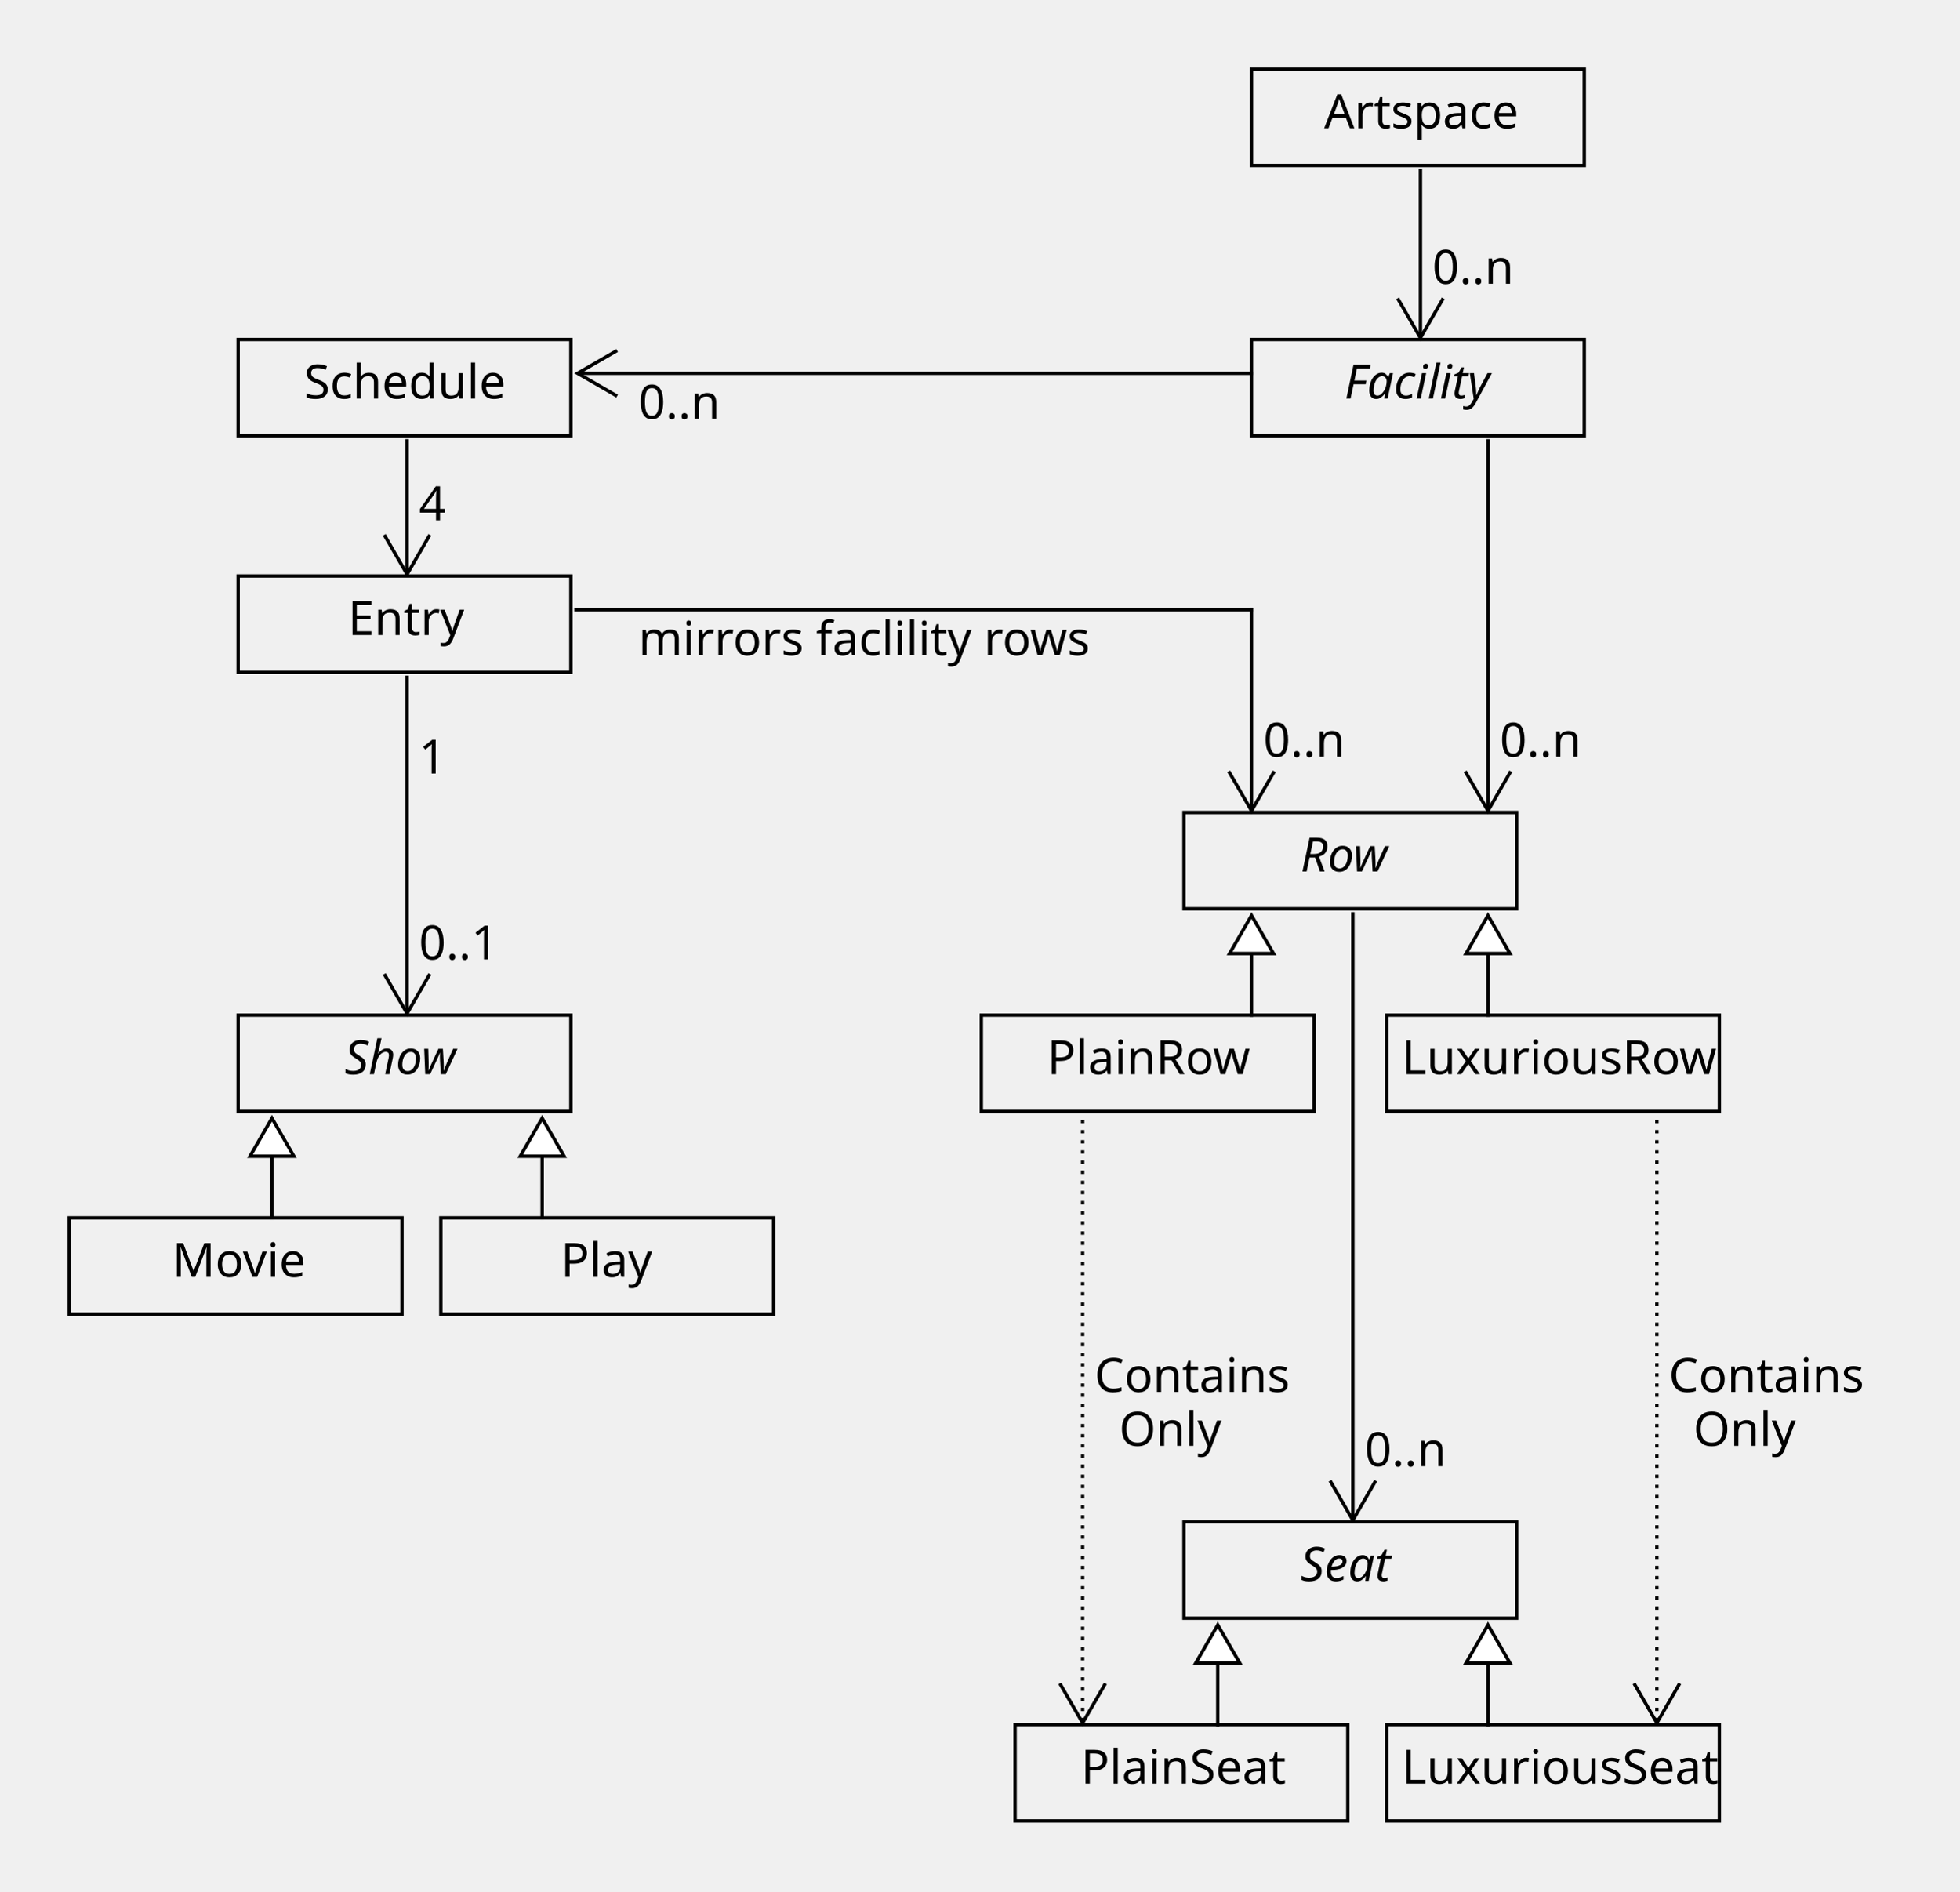
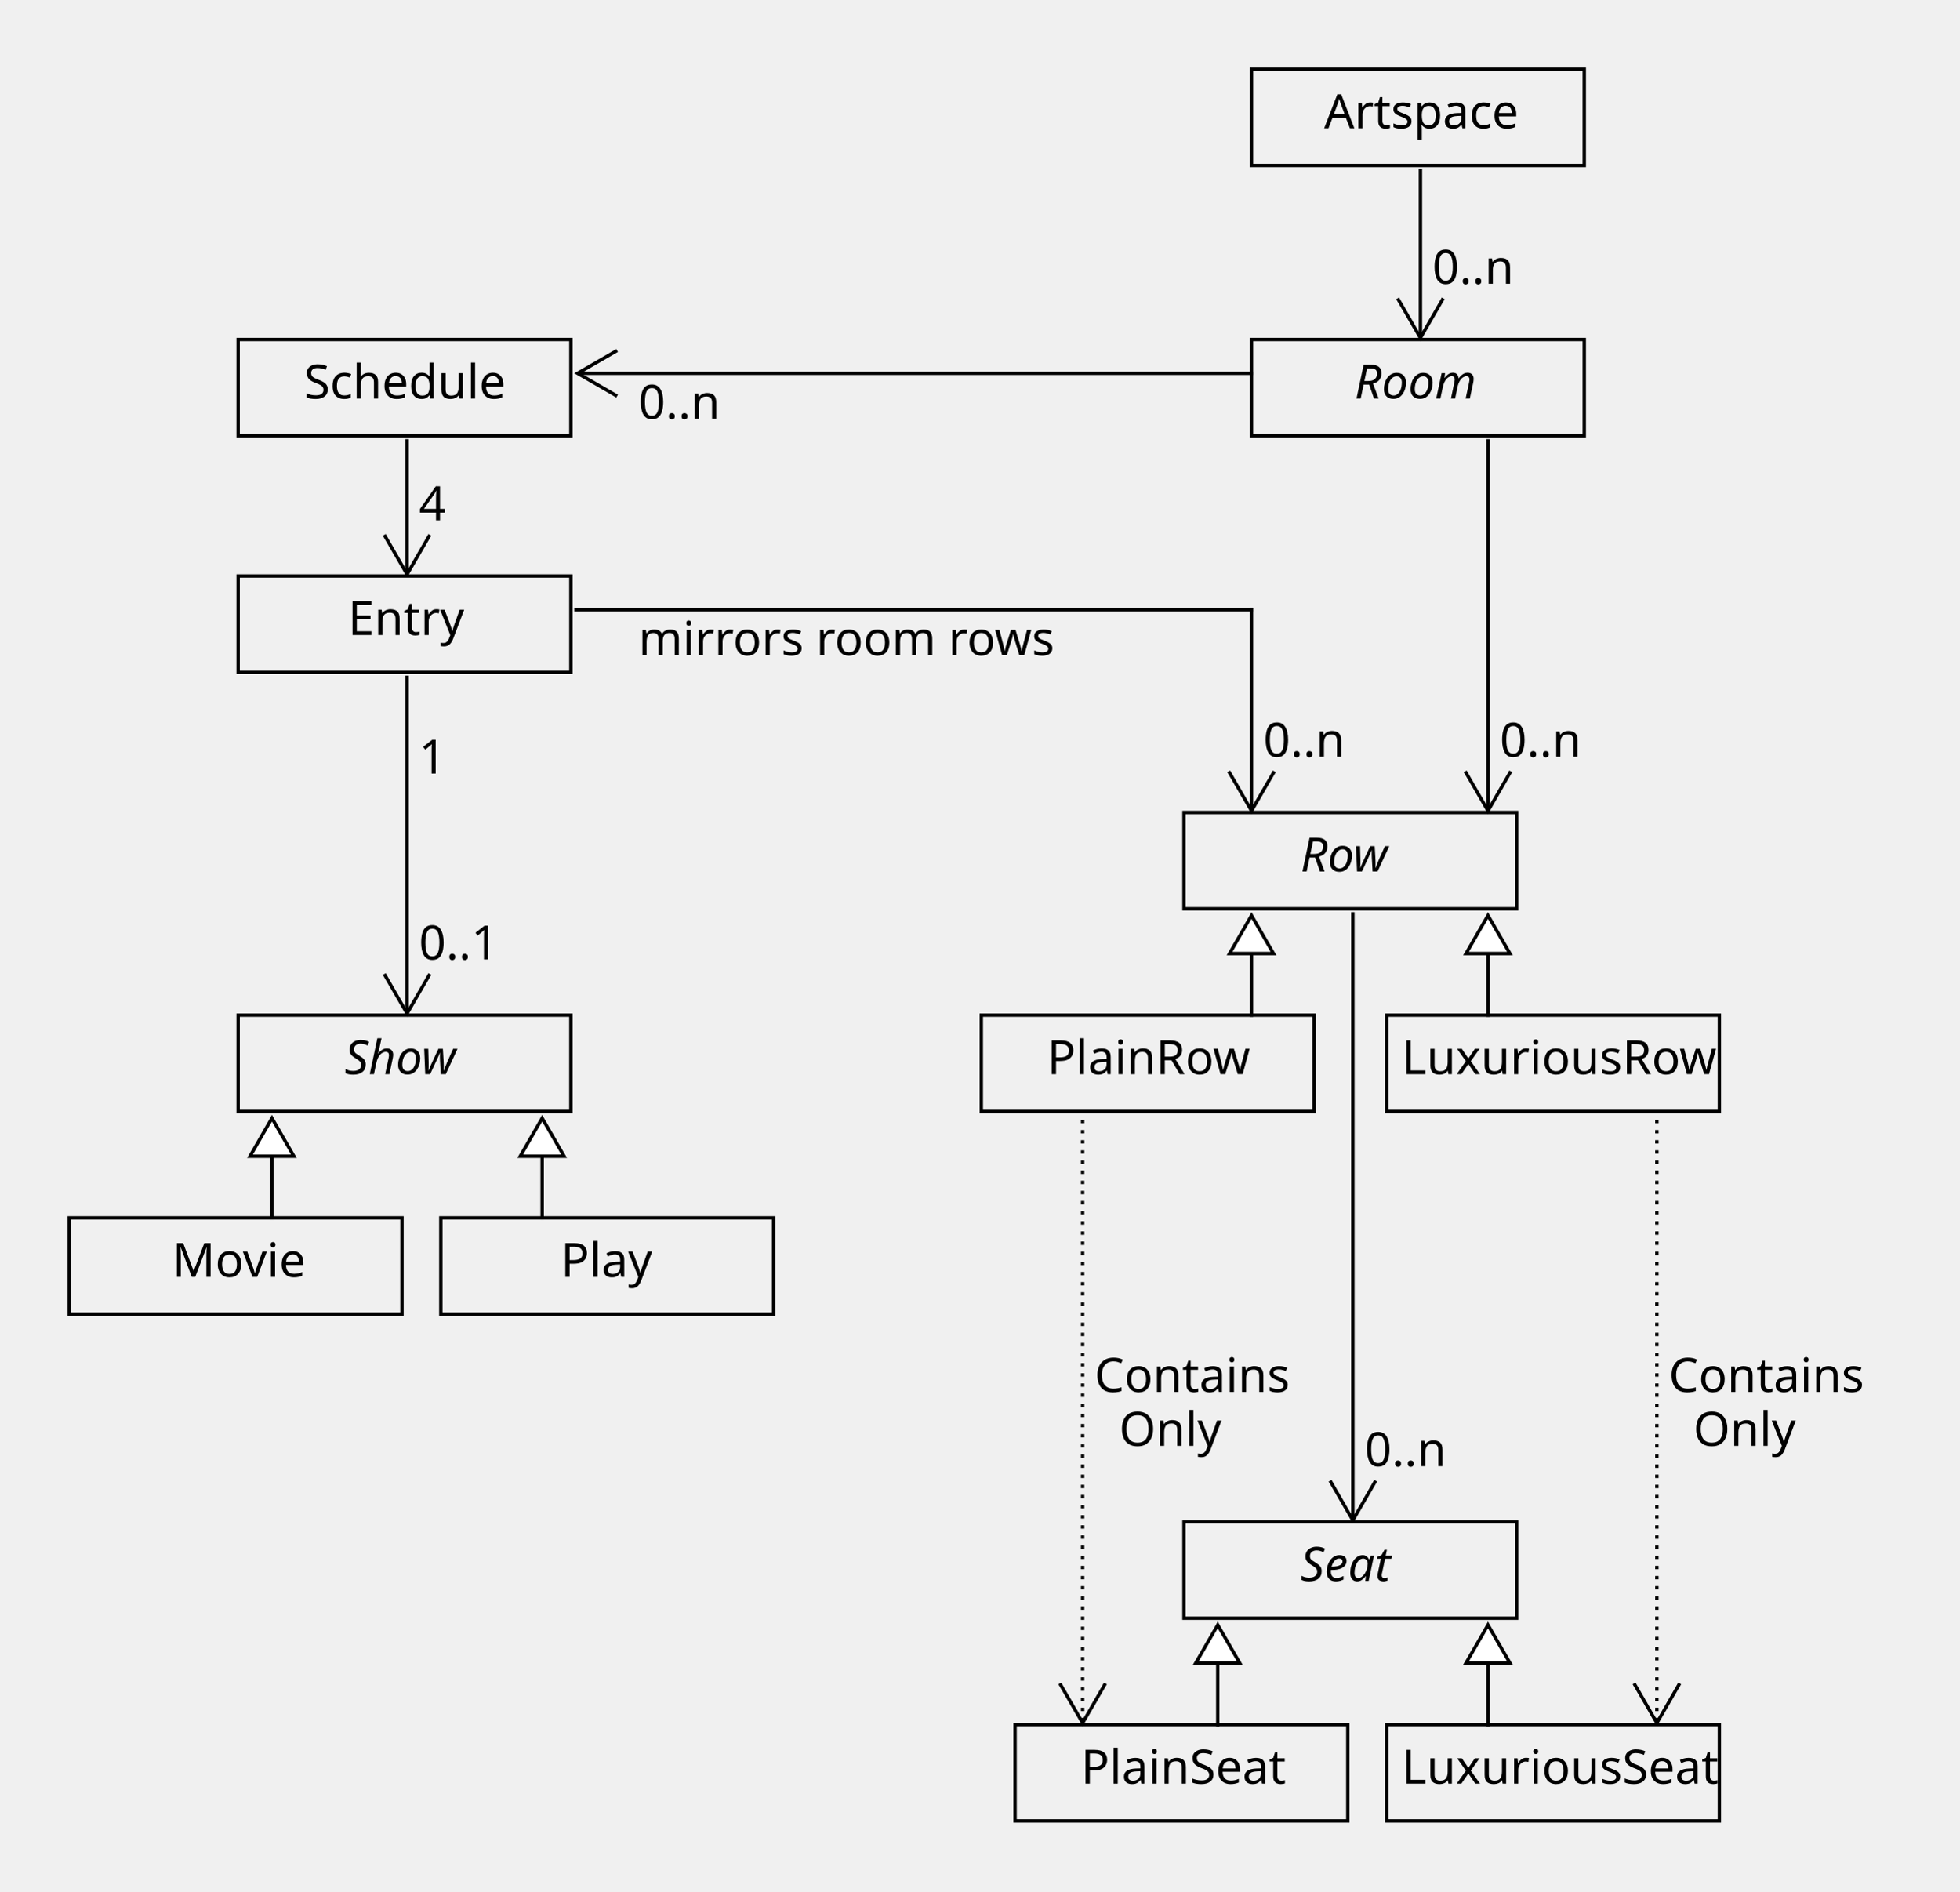
- <svg xmlns="http://www.w3.org/2000/svg" fill-opacity="1" color-rendering="auto" color-interpolation="auto" text-rendering="auto" stroke="black" stroke-linecap="square" width="580" stroke-miterlimit="10" shape-rendering="auto" stroke-opacity="1" fill="black" stroke-dasharray="none" font-weight="normal" stroke-width="1" viewBox="70 80 580 560" height="560" font-family="'Dialog'" font-style="normal" stroke-linejoin="miter" font-size="12px" stroke-dashoffset="0" image-rendering="auto">
+ <svg xmlns="http://www.w3.org/2000/svg" fill-opacity="1" color-rendering="auto" color-interpolation="auto" text-rendering="auto" stroke="black" stroke-linecap="square" width="580" stroke-miterlimit="10" shape-rendering="auto" stroke-opacity="1" fill="black" stroke-dasharray="none" font-weight="normal" stroke-width="1" viewBox="70 10 580 560" height="560" font-family="'Dialog'" font-style="normal" stroke-linejoin="miter" font-size="12px" stroke-dashoffset="0" image-rendering="auto">
  <defs id="genericDefs" />
  <g>
    <defs id="defs1">
      <clipPath clipPathUnits="userSpaceOnUse" id="clipPath1">
        <path d="M0 0 L2147483647 0 L2147483647 2147483647 L0 2147483647 L0 0 Z" />
      </clipPath>
      <clipPath clipPathUnits="userSpaceOnUse" id="clipPath2">
        <path d="M0 0 L0 30 L100 30 L100 0 Z" />
      </clipPath>
      <clipPath clipPathUnits="userSpaceOnUse" id="clipPath3">
        <path d="M0 0 L0 210 L80 210 L80 0 Z" />
      </clipPath>
      <clipPath clipPathUnits="userSpaceOnUse" id="clipPath4">
        <path d="M0 0 L0 80 L50 80 L50 0 Z" />
      </clipPath>
      <clipPath clipPathUnits="userSpaceOnUse" id="clipPath5">
        <path d="M0 0 L0 90 L250 90 L250 0 Z" />
      </clipPath>
      <clipPath clipPathUnits="userSpaceOnUse" id="clipPath6">
        <path d="M0 0 L0 130 L50 130 L50 0 Z" />
      </clipPath>
      <clipPath clipPathUnits="userSpaceOnUse" id="clipPath7">
        <path d="M0 0 L0 60 L30 60 L30 0 Z" />
      </clipPath>
      <clipPath clipPathUnits="userSpaceOnUse" id="clipPath8">
        <path d="M0 0 L0 70 L40 70 L40 0 Z" />
      </clipPath>
      <clipPath clipPathUnits="userSpaceOnUse" id="clipPath9">
        <path d="M0 0 L0 40 L230 40 L230 0 Z" />
      </clipPath>
      <clipPath clipPathUnits="userSpaceOnUse" id="clipPath10">
        <path d="M0 0 L0 140 L50 140 L50 0 Z" />
      </clipPath>
      <clipPath clipPathUnits="userSpaceOnUse" id="clipPath11">
        <path d="M0 0 L0 210 L50 210 L50 0 Z" />
      </clipPath>
    </defs>
-     <g fill="rgb(255,255,255)" fill-opacity="0" transform="translate(440,100)" stroke-opacity="0" stroke="rgb(255,255,255)">
-       <rect x="0.5" width="98.5" height="28.5" y="0.5" clip-path="url(#clipPath2)" stroke="none" />
-     </g>
-     <g transform="translate(440,100)">
+     <g fill="rgb(255,255,255)" fill-opacity="0" transform="translate(440,30)" stroke-opacity="0" stroke="rgb(255,255,255)">
+       <rect x="0.5" width="98.5" height="28.5" y="0.5" clip-path="url(#clipPath2)" stroke="none" />
+     </g>
+     <g transform="translate(440,30)">
      <rect fill="none" x="0.5" width="98.5" height="28.5" y="0.5" clip-path="url(#clipPath2)" />
      <text x="22" font-size="14px" y="17.969" clip-path="url(#clipPath2)" font-family="sans-serif" stroke="none" xml:space="preserve">Artspace</text>
    </g>
-     <g fill="rgb(255,255,255)" fill-opacity="0" transform="translate(200,440)" stroke-opacity="0" stroke="rgb(255,255,255)">
-       <rect x="0.5" width="98.5" height="28.5" y="0.5" clip-path="url(#clipPath2)" stroke="none" />
-     </g>
-     <g transform="translate(200,440)">
+     <g fill="rgb(255,255,255)" fill-opacity="0" transform="translate(200,370)" stroke-opacity="0" stroke="rgb(255,255,255)">
+       <rect x="0.5" width="98.5" height="28.5" y="0.5" clip-path="url(#clipPath2)" stroke="none" />
+     </g>
+     <g transform="translate(200,370)">
      <rect fill="none" x="0.5" width="98.5" height="28.5" y="0.5" clip-path="url(#clipPath2)" />
      <text x="36" font-size="14px" y="17.969" clip-path="url(#clipPath2)" font-family="sans-serif" stroke="none" xml:space="preserve">Play</text>
    </g>
-     <g fill="rgb(255,255,255)" fill-opacity="0" transform="translate(90,440)" stroke-opacity="0" stroke="rgb(255,255,255)">
-       <rect x="0.5" width="98.5" height="28.5" y="0.5" clip-path="url(#clipPath2)" stroke="none" />
-     </g>
-     <g transform="translate(90,440)">
+     <g fill="rgb(255,255,255)" fill-opacity="0" transform="translate(90,370)" stroke-opacity="0" stroke="rgb(255,255,255)">
+       <rect x="0.5" width="98.5" height="28.5" y="0.5" clip-path="url(#clipPath2)" stroke="none" />
+     </g>
+     <g transform="translate(90,370)">
      <rect fill="none" x="0.5" width="98.5" height="28.5" y="0.5" clip-path="url(#clipPath2)" />
      <text x="31" font-size="14px" y="17.969" clip-path="url(#clipPath2)" font-family="sans-serif" stroke="none" xml:space="preserve">Movie</text>
    </g>
-     <g fill="rgb(255,255,255)" fill-opacity="0" transform="translate(140,380)" stroke-opacity="0" stroke="rgb(255,255,255)">
-       <rect x="0.5" width="98.5" height="28.5" y="0.5" clip-path="url(#clipPath2)" stroke="none" />
-     </g>
-     <g transform="translate(140,380)">
+     <g fill="rgb(255,255,255)" fill-opacity="0" transform="translate(140,310)" stroke-opacity="0" stroke="rgb(255,255,255)">
+       <rect x="0.5" width="98.5" height="28.5" y="0.5" clip-path="url(#clipPath2)" stroke="none" />
+     </g>
+     <g transform="translate(140,310)">
      <rect fill="none" x="0.5" width="98.5" height="28.5" y="0.5" clip-path="url(#clipPath2)" />
      <text x="32" font-size="14px" y="17.969" clip-path="url(#clipPath2)" font-family="sans-serif" font-style="italic" stroke="none" xml:space="preserve">Show</text>
    </g>
-     <g fill="rgb(255,255,255)" fill-opacity="0" transform="translate(140,250)" stroke-opacity="0" stroke="rgb(255,255,255)">
-       <rect x="0.5" width="98.5" height="28.5" y="0.5" clip-path="url(#clipPath2)" stroke="none" />
-     </g>
-     <g transform="translate(140,250)">
+     <g fill="rgb(255,255,255)" fill-opacity="0" transform="translate(140,180)" stroke-opacity="0" stroke="rgb(255,255,255)">
+       <rect x="0.5" width="98.5" height="28.5" y="0.5" clip-path="url(#clipPath2)" stroke="none" />
+     </g>
+     <g transform="translate(140,180)">
      <rect fill="none" x="0.5" width="98.5" height="28.5" y="0.5" clip-path="url(#clipPath2)" />
      <text x="33" font-size="14px" y="17.969" clip-path="url(#clipPath2)" font-family="sans-serif" stroke="none" xml:space="preserve">Entry</text>
    </g>
-     <g fill="rgb(255,255,255)" fill-opacity="0" transform="translate(140,180)" stroke-opacity="0" stroke="rgb(255,255,255)">
-       <rect x="0.5" width="98.5" height="28.5" y="0.5" clip-path="url(#clipPath2)" stroke="none" />
-     </g>
-     <g transform="translate(140,180)">
+     <g fill="rgb(255,255,255)" fill-opacity="0" transform="translate(140,110)" stroke-opacity="0" stroke="rgb(255,255,255)">
+       <rect x="0.5" width="98.5" height="28.5" y="0.5" clip-path="url(#clipPath2)" stroke="none" />
+     </g>
+     <g transform="translate(140,110)">
      <rect fill="none" x="0.5" width="98.5" height="28.5" y="0.5" clip-path="url(#clipPath2)" />
      <text x="20" font-size="14px" y="17.969" clip-path="url(#clipPath2)" font-family="sans-serif" stroke="none" xml:space="preserve">Schedule</text>
    </g>
-     <g fill="rgb(255,255,255)" fill-opacity="0" transform="translate(440,180)" stroke-opacity="0" stroke="rgb(255,255,255)">
-       <rect x="0.5" width="98.5" height="28.5" y="0.5" clip-path="url(#clipPath2)" stroke="none" />
-     </g>
-     <g transform="translate(440,180)">
-       <rect fill="none" x="0.5" width="98.5" height="28.5" y="0.5" clip-path="url(#clipPath2)" />
-       <text x="28" font-size="14px" y="17.969" clip-path="url(#clipPath2)" font-family="sans-serif" font-style="italic" stroke="none" xml:space="preserve">Facility</text>
-     </g>
-     <g fill="rgb(255,255,255)" fill-opacity="0" transform="translate(360,380)" stroke-opacity="0" stroke="rgb(255,255,255)">
-       <rect x="0.5" width="98.5" height="28.5" y="0.5" clip-path="url(#clipPath2)" stroke="none" />
-     </g>
-     <g transform="translate(360,380)">
+     <g fill="rgb(255,255,255)" fill-opacity="0" transform="translate(440,110)" stroke-opacity="0" stroke="rgb(255,255,255)">
+       <rect x="0.5" width="98.5" height="28.5" y="0.5" clip-path="url(#clipPath2)" stroke="none" />
+     </g>
+     <g transform="translate(440,110)">
+       <rect fill="none" x="0.5" width="98.5" height="28.5" y="0.5" clip-path="url(#clipPath2)" />
+       <text x="31" font-size="14px" y="17.969" clip-path="url(#clipPath2)" font-family="sans-serif" font-style="italic" stroke="none" xml:space="preserve">Room</text>
+     </g>
+     <g fill="rgb(255,255,255)" fill-opacity="0" transform="translate(360,310)" stroke-opacity="0" stroke="rgb(255,255,255)">
+       <rect x="0.5" width="98.5" height="28.5" y="0.5" clip-path="url(#clipPath2)" stroke="none" />
+     </g>
+     <g transform="translate(360,310)">
      <rect fill="none" x="0.5" width="98.5" height="28.5" y="0.5" clip-path="url(#clipPath2)" />
      <text x="20" font-size="14px" y="17.969" clip-path="url(#clipPath2)" font-family="sans-serif" stroke="none" xml:space="preserve">PlainRow</text>
    </g>
-     <g fill="rgb(255,255,255)" fill-opacity="0" transform="translate(480,380)" stroke-opacity="0" stroke="rgb(255,255,255)">
-       <rect x="0.5" width="98.5" height="28.5" y="0.5" clip-path="url(#clipPath2)" stroke="none" />
-     </g>
-     <g transform="translate(480,380)">
+     <g fill="rgb(255,255,255)" fill-opacity="0" transform="translate(480,310)" stroke-opacity="0" stroke="rgb(255,255,255)">
+       <rect x="0.5" width="98.5" height="28.5" y="0.5" clip-path="url(#clipPath2)" stroke="none" />
+     </g>
+     <g transform="translate(480,310)">
      <rect fill="none" x="0.5" width="98.5" height="28.5" y="0.5" clip-path="url(#clipPath2)" />
      <text x="5" font-size="14px" y="17.969" clip-path="url(#clipPath2)" font-family="sans-serif" stroke="none" xml:space="preserve">LuxuriousRow</text>
    </g>
-     <g fill="rgb(255,255,255)" fill-opacity="0" transform="translate(420,320)" stroke-opacity="0" stroke="rgb(255,255,255)">
-       <rect x="0.5" width="98.5" height="28.5" y="0.5" clip-path="url(#clipPath2)" stroke="none" />
-     </g>
-     <g transform="translate(420,320)">
+     <g fill="rgb(255,255,255)" fill-opacity="0" transform="translate(420,250)" stroke-opacity="0" stroke="rgb(255,255,255)">
+       <rect x="0.5" width="98.5" height="28.5" y="0.5" clip-path="url(#clipPath2)" stroke="none" />
+     </g>
+     <g transform="translate(420,250)">
      <rect fill="none" x="0.5" width="98.5" height="28.5" y="0.5" clip-path="url(#clipPath2)" />
      <text x="35" font-size="14px" y="17.969" clip-path="url(#clipPath2)" font-family="sans-serif" font-style="italic" stroke="none" xml:space="preserve">Row</text>
    </g>
-     <g fill="rgb(255,255,255)" fill-opacity="0" transform="translate(480,590)" stroke-opacity="0" stroke="rgb(255,255,255)">
-       <rect x="0.5" width="98.5" height="28.5" y="0.5" clip-path="url(#clipPath2)" stroke="none" />
-     </g>
-     <g transform="translate(480,590)">
+     <g fill="rgb(255,255,255)" fill-opacity="0" transform="translate(480,520)" stroke-opacity="0" stroke="rgb(255,255,255)">
+       <rect x="0.5" width="98.5" height="28.5" y="0.5" clip-path="url(#clipPath2)" stroke="none" />
+     </g>
+     <g transform="translate(480,520)">
      <rect fill="none" x="0.5" width="98.5" height="28.5" y="0.5" clip-path="url(#clipPath2)" />
      <text x="5" font-size="14px" y="17.969" clip-path="url(#clipPath2)" font-family="sans-serif" stroke="none" xml:space="preserve">LuxuriousSeat</text>
    </g>
-     <g fill="rgb(255,255,255)" fill-opacity="0" transform="translate(370,590)" stroke-opacity="0" stroke="rgb(255,255,255)">
-       <rect x="0.5" width="98.5" height="28.5" y="0.5" clip-path="url(#clipPath2)" stroke="none" />
-     </g>
-     <g transform="translate(370,590)">
+     <g fill="rgb(255,255,255)" fill-opacity="0" transform="translate(370,520)" stroke-opacity="0" stroke="rgb(255,255,255)">
+       <rect x="0.5" width="98.5" height="28.5" y="0.5" clip-path="url(#clipPath2)" stroke="none" />
+     </g>
+     <g transform="translate(370,520)">
      <rect fill="none" x="0.5" width="98.5" height="28.5" y="0.5" clip-path="url(#clipPath2)" />
      <text x="20" font-size="14px" y="17.969" clip-path="url(#clipPath2)" font-family="sans-serif" stroke="none" xml:space="preserve">PlainSeat</text>
    </g>
-     <g fill="rgb(255,255,255)" fill-opacity="0" transform="translate(420,530)" stroke-opacity="0" stroke="rgb(255,255,255)">
-       <rect x="0.5" width="98.5" height="28.5" y="0.5" clip-path="url(#clipPath2)" stroke="none" />
-     </g>
-     <g transform="translate(420,530)">
+     <g fill="rgb(255,255,255)" fill-opacity="0" transform="translate(420,460)" stroke-opacity="0" stroke="rgb(255,255,255)">
+       <rect x="0.5" width="98.5" height="28.5" y="0.5" clip-path="url(#clipPath2)" stroke="none" />
+     </g>
+     <g transform="translate(420,460)">
      <rect fill="none" x="0.5" width="98.5" height="28.5" y="0.5" clip-path="url(#clipPath2)" />
      <text x="35" font-size="14px" y="17.969" clip-path="url(#clipPath2)" font-family="sans-serif" font-style="italic" stroke="none" xml:space="preserve">Seat</text>
    </g>
-     <g stroke-dasharray="1,2" stroke-miterlimit="5" transform="translate(550,400)" stroke-linecap="butt">
+     <g stroke-dasharray="1,2" stroke-miterlimit="5" transform="translate(550,330)" stroke-linecap="butt">
      <path fill="none" d="M10.5 189.5 L10.5 10.5" clip-path="url(#clipPath3)" />
      <path fill="none" stroke-miterlimit="10" stroke-dasharray="none" d="M17 178.742 L10.5 190 L4 178.742" clip-path="url(#clipPath3)" stroke-linecap="square" />
    </g>
-     <g font-family="sans-serif" font-size="14px" transform="translate(550,400)">
+     <g font-family="sans-serif" font-size="14px" transform="translate(550,330)">
      <text x="14" xml:space="preserve" y="92.016" clip-path="url(#clipPath3)" stroke="none">Contains</text>
      <text x="14" xml:space="preserve" y="107.984" clip-path="url(#clipPath3)" stroke="none">  Only</text>
    </g>
-     <g stroke-dasharray="1,2" stroke-miterlimit="5" transform="translate(380,400)" stroke-linecap="butt">
+     <g stroke-dasharray="1,2" stroke-miterlimit="5" transform="translate(380,330)" stroke-linecap="butt">
      <path fill="none" d="M10.5 189.5 L10.5 10.5" clip-path="url(#clipPath3)" />
      <path fill="none" stroke-miterlimit="10" stroke-dasharray="none" d="M17 178.742 L10.5 190 L4 178.742" clip-path="url(#clipPath3)" stroke-linecap="square" />
    </g>
-     <g font-family="sans-serif" font-size="14px" transform="translate(380,400)">
+     <g font-family="sans-serif" font-size="14px" transform="translate(380,330)">
      <text x="14" xml:space="preserve" y="92.016" clip-path="url(#clipPath3)" stroke="none">Contains</text>
      <text x="14" xml:space="preserve" y="107.984" clip-path="url(#clipPath3)" stroke="none">  Only</text>
    </g>
-     <g transform="translate(480,120)">
+     <g transform="translate(480,50)">
      <path fill="none" d="M10.5 59.5 L10.5 10.5" clip-path="url(#clipPath4)" />
      <path fill="none" d="M17 48.742 L10.5 60 L4 48.742" clip-path="url(#clipPath4)" />
      <text x="14" font-size="14px" y="44" clip-path="url(#clipPath4)" font-family="sans-serif" stroke="none" xml:space="preserve">0..n</text>
    </g>
-     <g transform="translate(230,250)">
+     <g transform="translate(230,180)">
      <path fill="none" d="M210.5 69.5 L210.5 10.5" clip-path="url(#clipPath5)" />
      <path fill="none" d="M210.5 10.5 L10.5 10.5" clip-path="url(#clipPath5)" />
      <path fill="none" d="M217 58.742 L210.5 70 L204 58.742" clip-path="url(#clipPath5)" />
-       <text x="29" font-size="14px" y="23.969" clip-path="url(#clipPath5)" font-family="sans-serif" stroke="none" xml:space="preserve">mirrors faclility rows</text>
+       <text x="29" font-size="14px" y="23.969" clip-path="url(#clipPath5)" font-family="sans-serif" stroke="none" xml:space="preserve">mirrors room rows</text>
      <text x="214" font-size="14px" y="54" clip-path="url(#clipPath5)" font-family="sans-serif" stroke="none" xml:space="preserve">0..n</text>
    </g>
-     <g transform="translate(180,270)">
+     <g transform="translate(180,200)">
      <path fill="none" d="M10.5 109.5 L10.5 10.5" clip-path="url(#clipPath6)" />
      <path fill="none" d="M17 98.742 L10.5 110 L4 98.742" clip-path="url(#clipPath6)" />
      <text x="14" font-size="14px" y="94" clip-path="url(#clipPath6)" font-family="sans-serif" stroke="none" xml:space="preserve">0..1</text>
      <text x="14" font-size="14px" y="38.969" clip-path="url(#clipPath6)" font-family="sans-serif" stroke="none" xml:space="preserve">1</text>
    </g>
-     <g transform="translate(140,400)">
-       <path fill="none" d="M10.5 11.5 L10.5 40.5" clip-path="url(#clipPath7)" />
-       <path fill="white" d="M4 22.258 L10.5 11 L17 22.258 Z" clip-path="url(#clipPath7)" stroke="none" />
-       <path fill="none" d="M4 22.258 L10.5 11 L17 22.258 Z" clip-path="url(#clipPath7)" />
-     </g>
-     <g transform="translate(220,400)">
-       <path fill="none" d="M10.5 11.5 L10.5 40.5" clip-path="url(#clipPath7)" />
-       <path fill="white" d="M4 22.258 L10.5 11 L17 22.258 Z" clip-path="url(#clipPath7)" stroke="none" />
-       <path fill="none" d="M4 22.258 L10.5 11 L17 22.258 Z" clip-path="url(#clipPath7)" />
-     </g>
-     <g transform="translate(180,200)">
+     <g transform="translate(140,330)">
+       <path fill="none" d="M10.5 11.5 L10.5 40.5" clip-path="url(#clipPath7)" />
+       <path fill="white" d="M4 22.258 L10.5 11 L17 22.258 Z" clip-path="url(#clipPath7)" stroke="none" />
+       <path fill="none" d="M4 22.258 L10.5 11 L17 22.258 Z" clip-path="url(#clipPath7)" />
+     </g>
+     <g transform="translate(220,330)">
+       <path fill="none" d="M10.5 11.5 L10.5 40.5" clip-path="url(#clipPath7)" />
+       <path fill="white" d="M4 22.258 L10.5 11 L17 22.258 Z" clip-path="url(#clipPath7)" stroke="none" />
+       <path fill="none" d="M4 22.258 L10.5 11 L17 22.258 Z" clip-path="url(#clipPath7)" />
+     </g>
+     <g transform="translate(180,130)">
      <path fill="none" d="M10.5 49.5 L10.5 10.5" clip-path="url(#clipPath8)" />
      <path fill="none" d="M17 38.742 L10.5 50 L4 38.742" clip-path="url(#clipPath8)" />
      <text x="14" font-size="14px" y="34" clip-path="url(#clipPath8)" font-family="sans-serif" stroke="none" xml:space="preserve">4</text>
    </g>
-     <g transform="translate(230,180)">
+     <g transform="translate(230,110)">
      <path fill="none" d="M11.5 10.5 L210.5 10.5" clip-path="url(#clipPath9)" />
      <path fill="none" d="M22.258 17 L11 10.5 L22.258 4" clip-path="url(#clipPath9)" />
      <text x="29" font-size="14px" y="23.969" clip-path="url(#clipPath9)" font-family="sans-serif" stroke="none" xml:space="preserve">0..n</text>
    </g>
-     <g transform="translate(500,200)">
+     <g transform="translate(500,130)">
      <path fill="none" d="M10.5 119.5 L10.5 10.5" clip-path="url(#clipPath10)" />
      <path fill="none" d="M17 108.742 L10.5 120 L4 108.742" clip-path="url(#clipPath10)" />
      <text x="14" font-size="14px" y="104" clip-path="url(#clipPath10)" font-family="sans-serif" stroke="none" xml:space="preserve">0..n</text>
    </g>
-     <g transform="translate(460,340)">
+     <g transform="translate(460,270)">
      <path fill="none" d="M10.5 189.5 L10.5 10.5" clip-path="url(#clipPath11)" />
      <path fill="none" d="M17 178.742 L10.5 190 L4 178.742" clip-path="url(#clipPath11)" />
      <text x="14" font-size="14px" y="174" clip-path="url(#clipPath11)" font-family="sans-serif" stroke="none" xml:space="preserve">0..n</text>
    </g>
-     <g transform="translate(430,340)">
-       <path fill="none" d="M10.5 11.5 L10.5 40.5" clip-path="url(#clipPath7)" />
-       <path fill="white" d="M4 22.258 L10.5 11 L17 22.258 Z" clip-path="url(#clipPath7)" stroke="none" />
-       <path fill="none" d="M4 22.258 L10.5 11 L17 22.258 Z" clip-path="url(#clipPath7)" />
-     </g>
-     <g transform="translate(500,340)">
-       <path fill="none" d="M10.5 11.5 L10.5 40.5" clip-path="url(#clipPath7)" />
-       <path fill="white" d="M4 22.258 L10.5 11 L17 22.258 Z" clip-path="url(#clipPath7)" stroke="none" />
-       <path fill="none" d="M4 22.258 L10.5 11 L17 22.258 Z" clip-path="url(#clipPath7)" />
-     </g>
-     <g transform="translate(420,550)">
-       <path fill="none" d="M10.5 11.5 L10.5 40.5" clip-path="url(#clipPath7)" />
-       <path fill="white" d="M4 22.258 L10.5 11 L17 22.258 Z" clip-path="url(#clipPath7)" stroke="none" />
-       <path fill="none" d="M4 22.258 L10.5 11 L17 22.258 Z" clip-path="url(#clipPath7)" />
-     </g>
-     <g transform="translate(500,550)">
+     <g transform="translate(430,270)">
+       <path fill="none" d="M10.5 11.5 L10.5 40.5" clip-path="url(#clipPath7)" />
+       <path fill="white" d="M4 22.258 L10.5 11 L17 22.258 Z" clip-path="url(#clipPath7)" stroke="none" />
+       <path fill="none" d="M4 22.258 L10.5 11 L17 22.258 Z" clip-path="url(#clipPath7)" />
+     </g>
+     <g transform="translate(500,270)">
+       <path fill="none" d="M10.5 11.5 L10.5 40.5" clip-path="url(#clipPath7)" />
+       <path fill="white" d="M4 22.258 L10.5 11 L17 22.258 Z" clip-path="url(#clipPath7)" stroke="none" />
+       <path fill="none" d="M4 22.258 L10.5 11 L17 22.258 Z" clip-path="url(#clipPath7)" />
+     </g>
+     <g transform="translate(420,480)">
+       <path fill="none" d="M10.5 11.5 L10.5 40.5" clip-path="url(#clipPath7)" />
+       <path fill="white" d="M4 22.258 L10.5 11 L17 22.258 Z" clip-path="url(#clipPath7)" stroke="none" />
+       <path fill="none" d="M4 22.258 L10.5 11 L17 22.258 Z" clip-path="url(#clipPath7)" />
+     </g>
+     <g transform="translate(500,480)">
      <path fill="none" d="M10.5 11.5 L10.5 40.5" clip-path="url(#clipPath7)" />
      <path fill="white" d="M4 22.258 L10.5 11 L17 22.258 Z" clip-path="url(#clipPath7)" stroke="none" />
      <path fill="none" d="M4 22.258 L10.5 11 L17 22.258 Z" clip-path="url(#clipPath7)" />
    </g>
  </g>
</svg>
